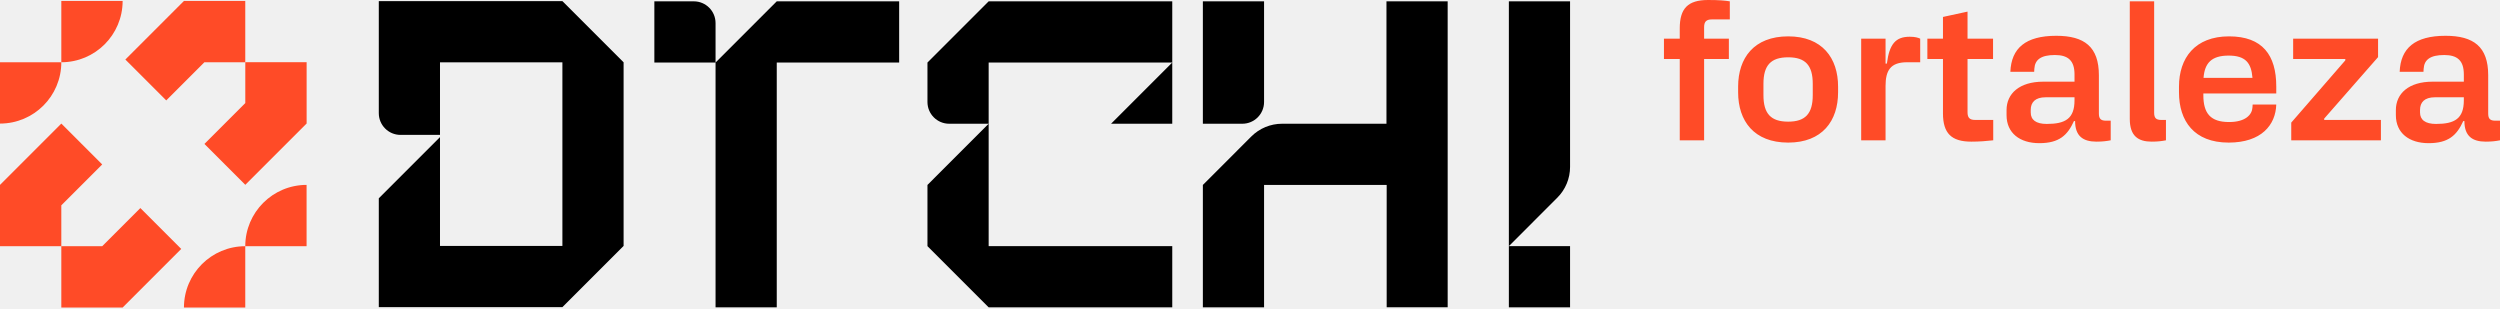
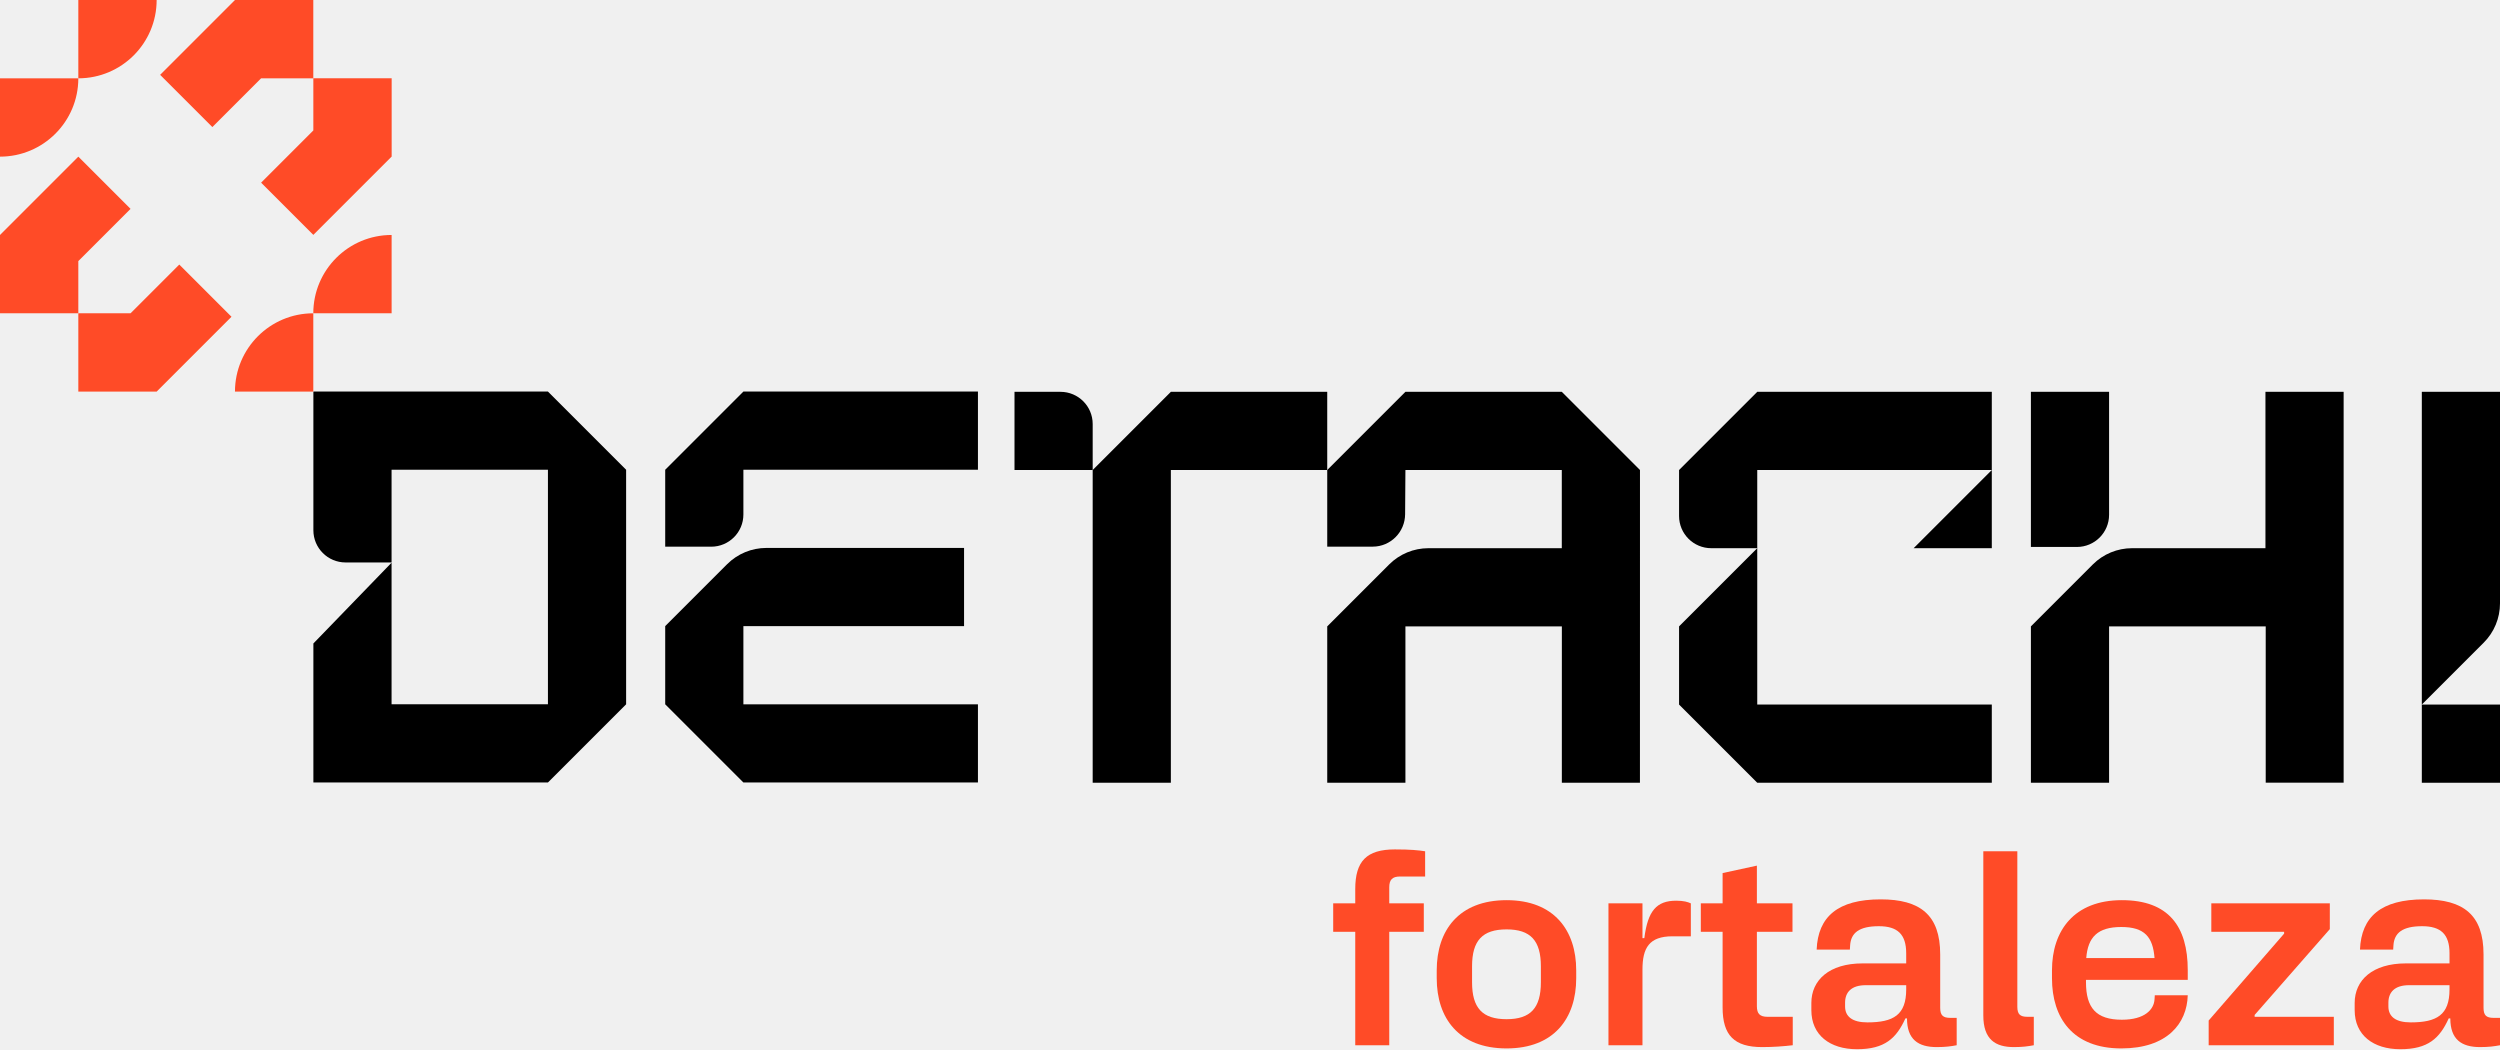
- <svg xmlns="http://www.w3.org/2000/svg" width="1500" height="185" viewBox="0 0 1500 185" fill="none">
-   <g clip-path="url(#clip0_7_2)">
-     <path d="M108.739 149.36L73.582 184.517H36.792V147.727H61.319L84.212 124.833L108.739 149.36ZM183.951 147.727V110.937C163.632 110.937 147.16 127.408 147.16 147.727H183.951ZM147.16 184.518V147.727C126.841 147.727 110.37 164.199 110.37 184.518H147.16ZM61.318 98.674L36.79 123.2V147.727H0V110.936L36.79 74.146L61.318 98.674ZM122.654 86.366L147.181 61.838V37.311H183.972V74.102L147.181 110.893L122.654 86.366ZM36.79 37.356H0V74.146C20.319 74.146 36.79 57.674 36.79 37.356Z" fill="#FF4B27" />
-     <path d="M147.16 0.564V37.355H122.633L99.739 60.249L75.212 35.722L110.369 0.564H147.16ZM73.582 0.564H36.792V37.355C57.11 37.355 73.582 20.882 73.582 0.564Z" fill="#FF4B27" />
-     <path d="M539.494 0.804V37.524H466.053V184.405H429.333V37.524L466.053 0.804H539.494ZM416.292 0.804H392.613V37.524H429.333V13.844C429.333 6.642 423.494 0.804 416.292 0.804ZM703.357 0.804V37.524H593.197V74.244H569.517C562.315 74.244 556.477 68.406 556.477 61.204V37.524L593.197 0.804H703.357ZM703.357 147.685V184.405H593.197L556.477 147.685V110.964L593.197 74.244V147.685H703.357ZM666.635 74.245H703.355V37.525L666.635 74.245ZM868.599 0.804V68.624H868.603V184.362H832.006V110.965H758.439V184.403H721.718V110.965L750.799 81.882C753.221 79.46 756.096 77.539 759.26 76.229C762.425 74.918 765.816 74.244 769.241 74.244H831.879V0.804H868.599ZM758.438 0.804H721.718V74.244H745.398C752.6 74.244 758.438 68.406 758.438 61.204V0.804ZM942.037 147.683H905.317V184.403H942.037V147.683Z" fill="black" />
-     <path d="M942.037 0.804V100.161C942.037 103.586 941.362 106.977 940.052 110.142C938.741 113.306 936.82 116.181 934.398 118.603L905.317 147.684V0.804H942.037ZM374.158 37.398V147.559L337.438 184.279H227.277V118.989L263.998 82.269V147.559H337.438V37.398H263.998V80.939H240.318C233.116 80.939 227.277 75.101 227.277 67.899V0.678H337.438L374.158 37.398Z" fill="black" />
-     <path d="M1007.85 17.02C1007.85 5.026 1012.76 0 1024.87 0C1031.61 0 1034.92 0.343 1037.89 0.8V11.65H1027.04C1023.84 11.65 1022.47 13.021 1022.47 16.22V23.187H1037.32V35.41H1022.47V84.185H1007.85V35.411H998.37V23.188H1007.85V17.02ZM1072.92 21.818C1093.37 21.818 1102.85 34.84 1102.85 51.974V55.4C1102.85 72.534 1093.37 85.556 1072.92 85.556C1052.36 85.556 1042.88 72.534 1042.88 55.4V51.973C1042.88 34.839 1052.36 21.817 1072.92 21.817M1058.07 57.113C1058.07 68.193 1062.52 72.991 1072.92 72.991C1083.2 72.991 1087.65 68.193 1087.65 57.113V50.26C1087.65 39.18 1083.2 34.383 1072.92 34.383C1062.52 34.383 1058.07 39.18 1058.07 50.26V57.113ZM1145.84 22.046C1149.15 22.046 1150.87 22.617 1152.12 23.188V37.353H1144.24C1134.19 37.353 1131.33 42.379 1131.33 51.631V84.186H1116.71V23.188H1131.33V38.152H1132.13C1133.62 26.387 1137.39 22.046 1145.84 22.046ZM1182.8 84.986C1170.81 84.986 1165.78 79.96 1165.78 67.966V35.41H1156.42V23.188H1165.78V10.166L1180.52 6.968V23.188H1195.83V35.411H1180.52V67.395C1180.52 70.593 1181.78 71.964 1185.09 71.964H1195.94V84.186C1192.06 84.643 1187.6 84.986 1182.8 84.986ZM1257.85 84.986C1249.85 84.986 1245.06 81.673 1245.06 72.649H1244.37C1240.49 81.216 1235.46 85.899 1223.58 85.899C1211.93 85.899 1203.93 79.846 1203.93 69.109V66.024C1203.93 56.2 1211.59 49.004 1225.98 49.004H1244.71V44.664C1244.71 36.439 1240.94 33.012 1232.95 33.012C1224.49 33.012 1220.95 35.868 1220.61 41.236L1220.5 43.064H1206.22C1206.79 28.9 1215.36 21.474 1233.75 21.474C1250.65 21.474 1259.33 28.1 1259.33 45.12V68.08C1259.33 71.278 1260.48 72.42 1263.68 72.42H1266.42V84.186C1264.02 84.643 1261.62 84.986 1257.85 84.986ZM1218.44 67.509C1218.44 71.849 1221.52 74.363 1228.04 74.363C1239.23 74.363 1244.71 71.164 1244.71 60.198V58.371H1227.35C1221.07 58.371 1218.44 61.455 1218.44 65.91V67.509ZM1296.83 71.964H1299.57V84.186C1297.18 84.643 1294.78 84.986 1291.01 84.986C1283.01 84.986 1277.87 81.673 1277.87 71.393V0.8H1292.49V67.623C1292.49 70.821 1293.64 71.964 1296.83 71.964ZM1337.2 85.557C1316.41 85.557 1307.39 72.535 1307.39 55.401V51.974C1307.39 34.84 1316.98 21.818 1337.43 21.818C1357.53 21.818 1365.76 33.126 1365.76 51.86V56.086H1322.01V57.114C1322.01 68.08 1326.35 73.22 1337.43 73.22C1347.37 73.22 1351.25 68.765 1351.48 64.425L1351.59 62.711H1365.76C1365.42 74.934 1356.85 85.557 1337.2 85.557ZM1322.12 46.719H1351.48C1350.79 37.695 1347.25 33.355 1337.2 33.355C1327.03 33.355 1322.81 37.695 1322.12 46.719ZM1374.75 84.186V73.563L1407.19 36.21V35.41H1375.89V23.189H1426.84V34.269L1394.51 71.165V71.965H1428.55V84.187L1374.75 84.186ZM1491.43 84.986C1483.44 84.986 1478.64 81.673 1478.64 72.649H1477.95C1474.07 81.216 1469.04 85.899 1457.16 85.899C1445.51 85.899 1437.52 79.846 1437.52 69.109V66.024C1437.52 56.2 1445.17 49.004 1459.56 49.004H1478.3V44.664C1478.3 36.439 1474.53 33.012 1466.53 33.012C1458.08 33.012 1454.54 35.868 1454.19 41.236L1454.08 43.064H1439.8C1440.37 28.9 1448.94 21.474 1467.33 21.474C1484.24 21.474 1492.92 28.1 1492.92 45.12V68.08C1492.92 71.278 1494.06 72.42 1497.26 72.42H1500V84.186C1497.6 84.643 1495.2 84.986 1491.43 84.986ZM1452.02 67.509C1452.02 71.849 1455.11 74.363 1461.62 74.363C1472.81 74.363 1478.3 71.164 1478.3 60.198V58.371H1460.93C1454.65 58.371 1452.02 61.455 1452.02 65.91V67.509Z" fill="#FF4B27" />
-   </g>
-   <defs>
-     <clipPath id="clip0_7_2">
-       <rect width="1500" height="185" fill="white" />
-     </clipPath>
-   </defs>
+ <svg xmlns="http://www.w3.org/2000/svg" width="1500" height="630" viewBox="0 0 1500 630" fill="none">
+   <path d="M586.766 234.938V281.849H446.035V308.705C446.035 319.371 437.389 328.017 426.723 328.017H399.124V281.849L446.035 234.938H586.766Z" fill="black" />
+   <path d="M446.035 375.67V422.581H586.766V469.491H446.035L399.124 422.581V375.67L436.276 338.519C442.524 332.27 450.999 328.76 459.836 328.76H578.436V375.67H446.035Z" fill="black" />
+   <path d="M796.339 235.096V282.007H702.518V469.649H655.608V282.007L702.518 235.096H796.339Z" fill="black" />
+   <path d="M636.298 235.096H608.699V282.007H655.609V254.408C655.609 243.742 646.963 235.096 636.298 235.096Z" fill="black" />
+   <path d="M1195.08 235.096V282.007H1054.35V328.917H1026.75C1016.09 328.917 1007.44 320.271 1007.44 309.606V282.007L1054.35 235.096H1195.08Z" fill="black" />
+   <path d="M1195.08 422.739V469.649H1054.35L1007.44 422.739V375.829L1054.35 328.918V422.739H1195.08Z" fill="black" />
+   <path d="M1148.17 328.918H1195.08V282.007L1148.17 328.918Z" fill="black" />
+   <path d="M1406.18 235.096V321.739H1406.18V469.594H1359.43V375.828H1359.27H1265.45V469.647H1218.54V375.828L1255.69 338.675C1261.94 332.427 1270.41 328.918 1279.25 328.918H1359.27V235.096H1406.18Z" fill="black" />
+   <path d="M1265.45 235.096H1218.54V328.175H1246.14C1256.8 328.175 1265.45 319.529 1265.45 308.863V235.096Z" fill="black" />
+   <path d="M1500 422.738H1453.09V469.649H1500V422.738Z" fill="black" />
+   <path d="M1500 235.096V362.026C1500 370.863 1496.49 379.338 1490.24 385.587L1453.09 422.738V235.096H1500Z" fill="black" />
+   <path d="M983.984 282.008V328.918V328.951L983.962 469.65H937.106L937.115 375.829H937.074H843.253V469.65H796.342V375.829L833.493 338.676C839.742 332.427 848.217 328.918 857.053 328.918H937.074V282.008H843.253C843.2 290.848 843.112 299.69 843.069 308.532C843.017 319.253 834.344 327.987 823.623 327.987H796.342V282.008L843.253 235.095H937.074L983.984 282.008Z" fill="black" />
+   <path d="M375.672 281.848V422.579L328.761 469.49H188.03V386.081L234.94 337.625V422.579H328.761V281.848H234.94C234.94 281.848 234.94 317.8 234.94 337.472H207.341C196.676 337.472 188.03 328.826 188.03 318.161V234.937H328.761L375.672 281.848Z" fill="black" />
+   <path d="M138.896 190.063L93.988 234.971H46.994V187.976H78.323L107.566 158.733L138.896 190.063Z" fill="#FF4B27" />
+   <path d="M234.971 187.976V140.982C209.017 140.982 187.977 162.022 187.977 187.976H234.971Z" fill="#FF4B27" />
+   <path d="M187.975 234.972V187.978C162.021 187.978 140.981 209.018 140.981 234.972H187.975Z" fill="#FF4B27" />
+   <path d="M78.324 125.318L46.994 156.647V187.977H0V140.983L46.994 93.988L78.324 125.318Z" fill="#FF4B27" />
+   <path d="M156.672 109.599L188.001 78.269L188.001 46.94L234.995 46.94L234.995 93.934L188.001 140.928L156.672 109.599Z" fill="#FF4B27" />
+   <path d="M46.994 46.995H0V93.989C25.954 93.989 46.994 72.949 46.994 46.995Z" fill="#FF4B27" />
+   <path d="M187.975 0V46.994H156.646L127.403 76.237L96.073 44.908L140.981 0H187.975Z" fill="#FF4B27" />
+   <path d="M93.988 0H46.994V46.994C72.948 46.994 93.988 25.954 93.988 0Z" fill="#FF4B27" />
+   <path d="M813.15 533.403C813.15 516.664 820.005 509.65 836.903 509.65C846.309 509.65 850.932 510.128 855.077 510.766V525.91H839.932C835.468 525.91 833.555 527.824 833.555 532.287V542.012H854.28V559.07H833.555V627.141H813.15V559.07H799.918V542.012H813.15V533.403Z" fill="#FF4B27" />
+   <path d="M903.96 540.099C932.496 540.099 945.727 558.272 945.727 582.185V586.968C945.727 610.881 932.496 629.054 903.96 629.054C875.264 629.054 862.033 610.881 862.033 586.968V582.185C862.033 558.272 875.264 540.099 903.96 540.099ZM883.235 589.359C883.235 604.823 889.453 611.518 903.96 611.518C918.307 611.518 924.525 604.823 924.525 589.359V579.794C924.525 564.33 918.307 557.635 903.96 557.635C889.453 557.635 883.235 564.33 883.235 579.794V589.359Z" fill="#FF4B27" />
+   <path d="M1005.73 540.418C1010.35 540.418 1012.74 541.215 1014.5 542.012V561.78H1003.5C989.468 561.78 985.483 568.794 985.483 581.707V627.141H965.077V542.012H985.483V562.896H986.598C988.671 546.475 993.932 540.418 1005.73 540.418Z" fill="#FF4B27" />
+   <path d="M1057.32 628.257C1040.58 628.257 1033.56 621.243 1033.56 604.504V559.07H1020.49V542.012H1033.56V523.838L1054.13 519.374V542.012H1075.49V559.07H1054.13V603.707C1054.13 608.171 1055.88 610.084 1060.51 610.084H1075.65V627.141C1070.23 627.779 1064.01 628.257 1057.32 628.257Z" fill="#FF4B27" />
+   <path d="M1162.05 628.257C1150.89 628.257 1144.2 623.634 1144.2 611.04H1143.24C1137.82 622.996 1130.81 629.533 1114.23 629.533C1097.96 629.533 1086.81 621.083 1086.81 606.098V601.794C1086.81 588.084 1097.49 578.04 1117.57 578.04H1143.72V571.982C1143.72 560.504 1138.46 555.722 1127.3 555.722C1115.5 555.722 1110.56 559.707 1110.08 567.2L1109.92 569.751H1089.99C1090.79 549.983 1102.75 539.62 1128.41 539.62C1152.01 539.62 1164.12 548.867 1164.12 572.62V604.663C1164.12 609.127 1165.72 610.721 1170.18 610.721H1174.01V627.141C1170.66 627.779 1167.31 628.257 1162.05 628.257ZM1107.05 603.866C1107.05 609.924 1111.36 613.431 1120.44 613.431C1136.07 613.431 1143.72 608.968 1143.72 593.663V591.113H1119.49C1110.72 591.113 1107.05 595.417 1107.05 601.634V603.866Z" fill="#FF4B27" />
+   <path d="M1216.46 610.084H1220.28V627.141C1216.94 627.779 1213.59 628.257 1208.33 628.257C1197.17 628.257 1189.99 623.634 1189.99 609.286V510.766H1210.4V604.026C1210.4 608.489 1211.99 610.084 1216.46 610.084Z" fill="#FF4B27" />
+   <path d="M1272.79 629.054C1243.78 629.054 1231.19 610.881 1231.19 586.968V582.185C1231.19 558.272 1244.58 540.099 1273.11 540.099C1301.17 540.099 1312.65 555.881 1312.65 582.026V587.924H1251.59V589.359C1251.59 604.663 1257.65 611.837 1273.11 611.837C1286.98 611.837 1292.4 605.62 1292.72 599.562L1292.88 597.171H1312.65C1312.17 614.228 1300.21 629.054 1272.79 629.054ZM1251.75 574.852H1292.72C1291.77 562.258 1286.82 556.2 1272.79 556.2C1258.61 556.2 1252.71 562.258 1251.75 574.852Z" fill="#FF4B27" />
+   <path d="M1325.2 627.141V612.315L1370.47 560.185V559.07H1326.79V542.012H1397.89V557.475L1352.78 608.968V610.084H1400.29V627.141H1325.2Z" fill="#FF4B27" />
+   <path d="M1488.04 628.257C1476.88 628.257 1470.19 623.634 1470.19 611.04H1469.23C1463.81 622.996 1456.8 629.533 1440.22 629.533C1423.96 629.533 1412.8 621.083 1412.8 606.098V601.794C1412.8 588.084 1423.48 578.04 1443.57 578.04H1469.71V571.982C1469.71 560.504 1464.45 555.722 1453.29 555.722C1441.49 555.722 1436.55 559.707 1436.07 567.2L1435.91 569.751H1415.99C1416.78 549.983 1428.74 539.62 1454.41 539.62C1478 539.62 1490.12 548.867 1490.12 572.62V604.663C1490.12 609.127 1491.71 610.721 1496.17 610.721H1500V627.141C1496.65 627.779 1493.3 628.257 1488.04 628.257ZM1433.04 603.866C1433.04 609.924 1437.35 613.431 1446.44 613.431C1462.06 613.431 1469.71 608.968 1469.71 593.663V591.113H1445.48C1436.71 591.113 1433.04 595.417 1433.04 601.634V603.866Z" fill="#FF4B27" />
</svg>
